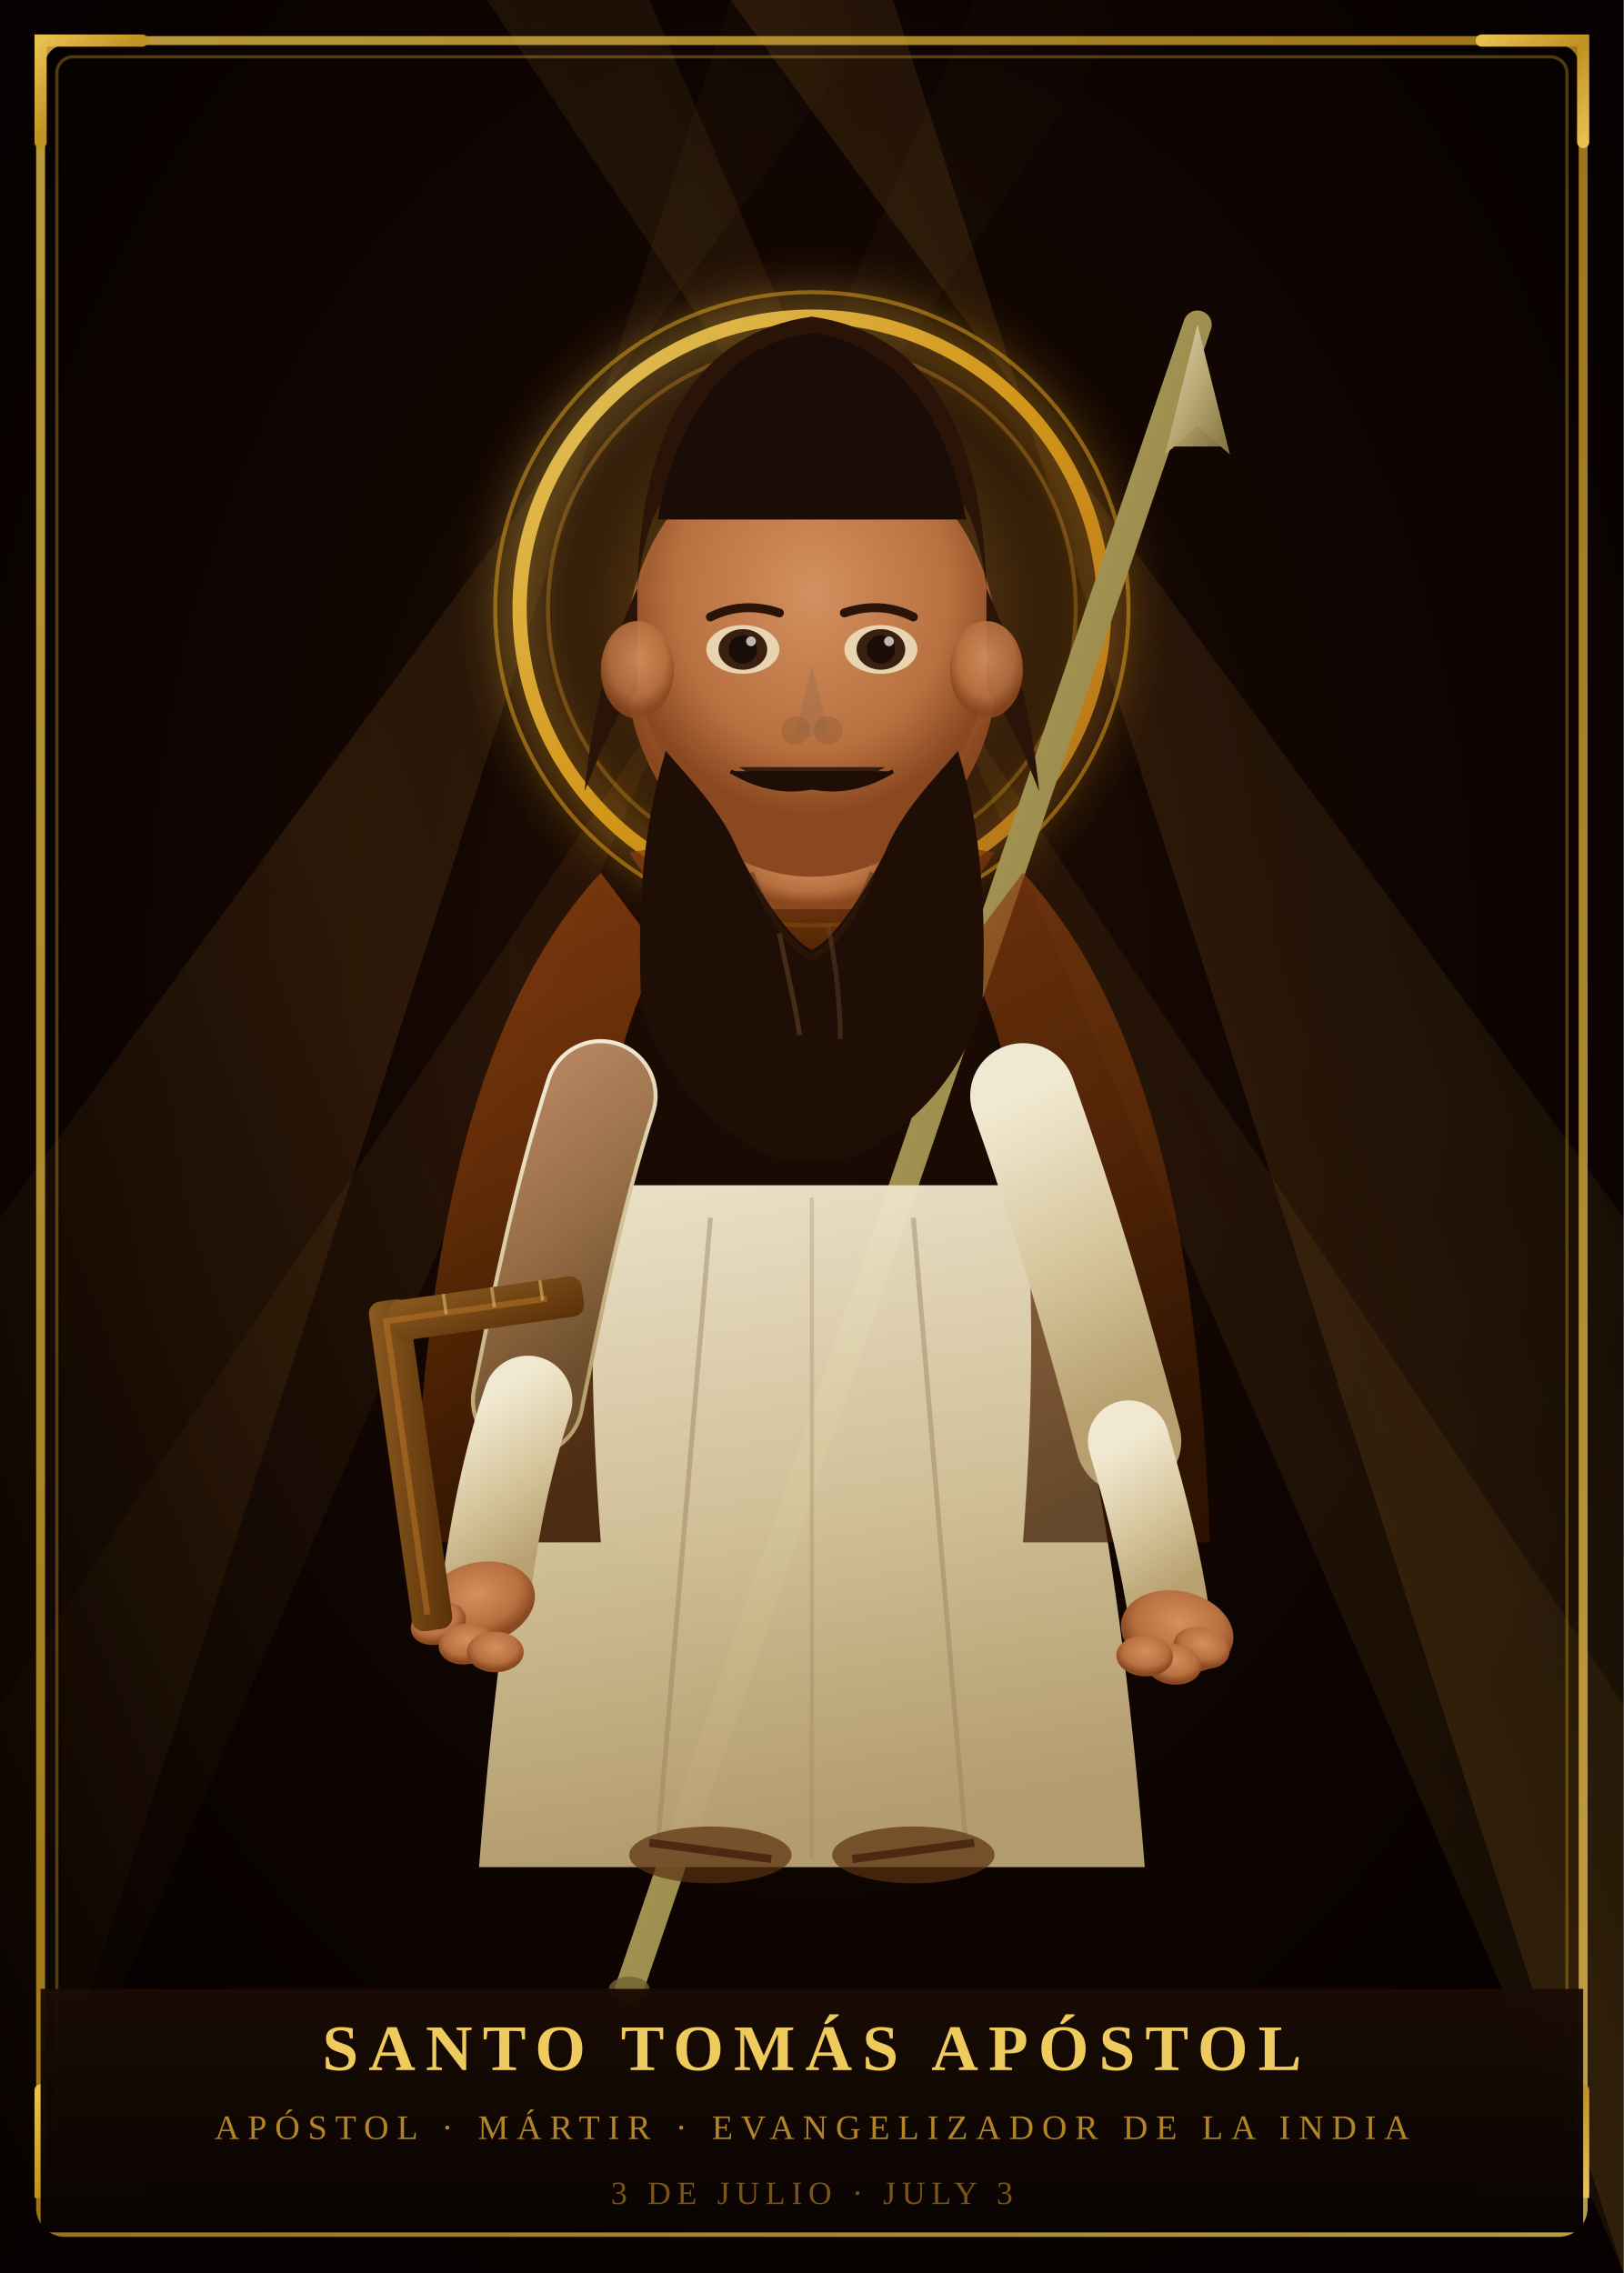
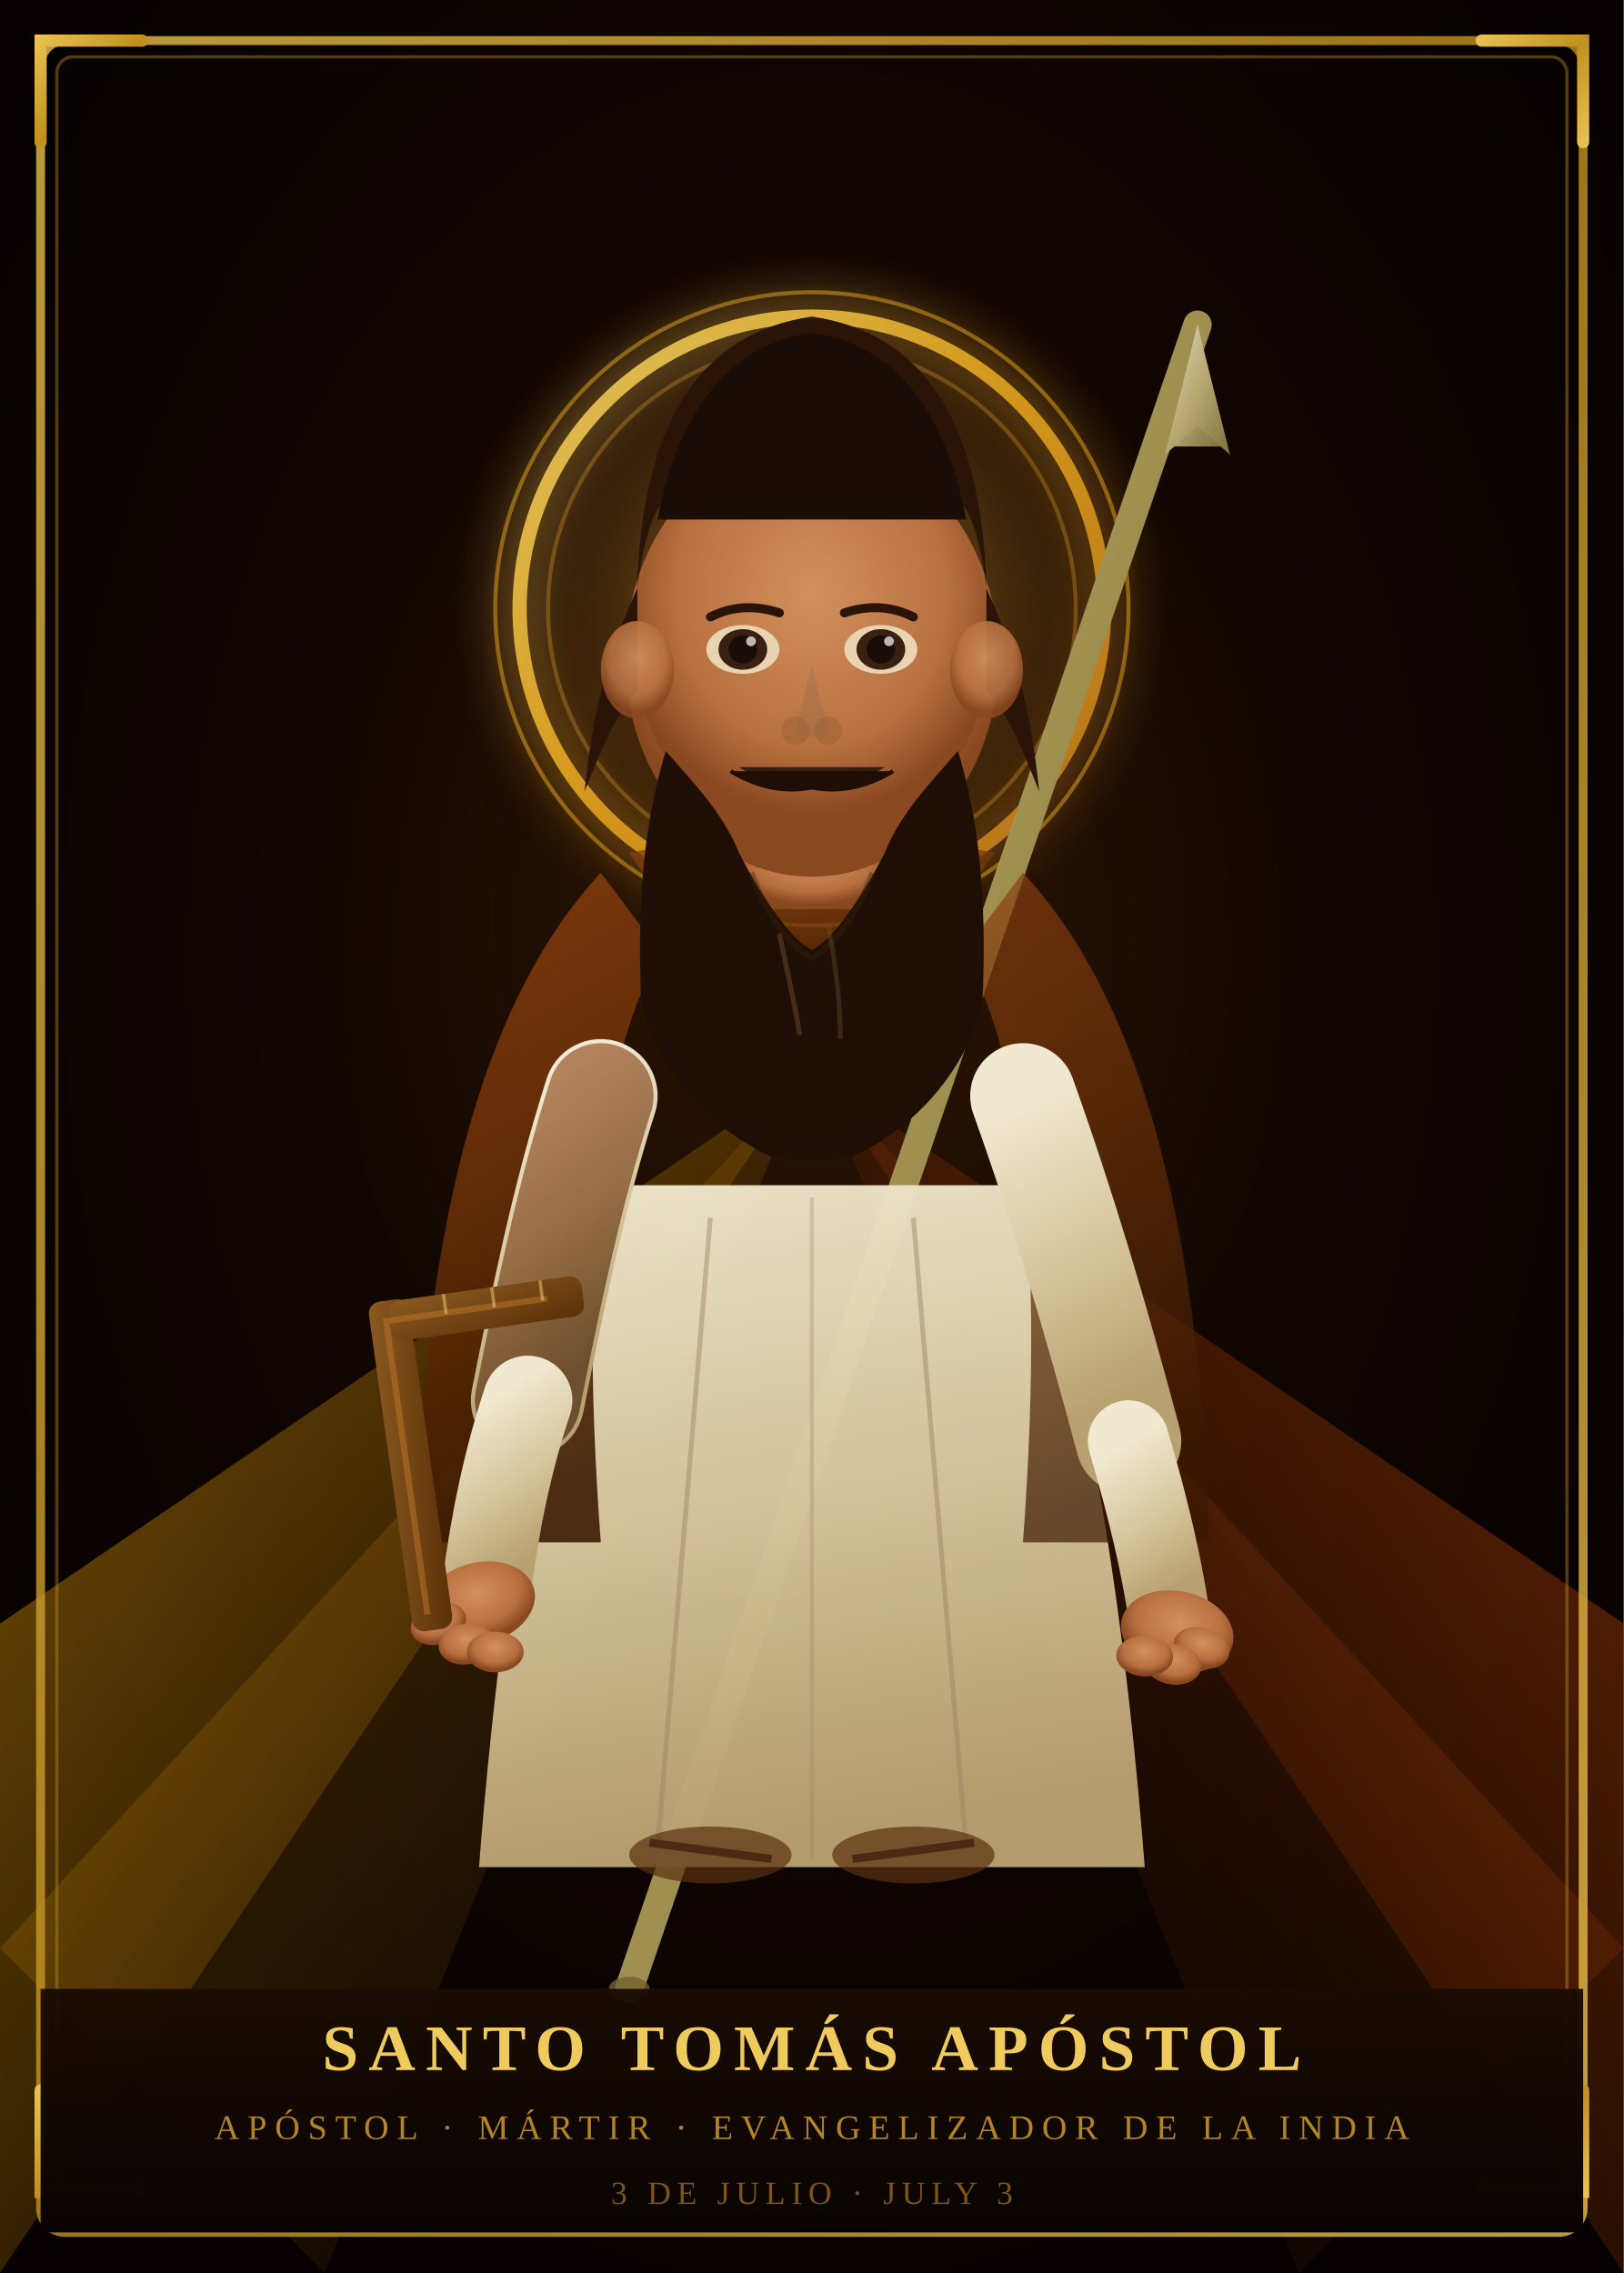
<svg xmlns="http://www.w3.org/2000/svg" viewBox="0 0 400 560" width="400" height="560">
  <defs>
    <radialGradient id="sto-bg" cx="50%" cy="42%" r="62%">
      <stop offset="0%" stop-color="#1e0c04" />
      <stop offset="60%" stop-color="#0f0502" />
      <stop offset="100%" stop-color="#060100" />
    </radialGradient>
    <radialGradient id="sto-halo" cx="50%" cy="50%" r="50%">
      <stop offset="0%" stop-color="#f5c842" stop-opacity="0.55" />
      <stop offset="60%" stop-color="#d4922a" stop-opacity="0.18" />
      <stop offset="100%" stop-color="#b06010" stop-opacity="0" />
    </radialGradient>
    <linearGradient id="sto-gold" x1="0%" y1="0%" x2="100%" y2="100%">
      <stop offset="0%" stop-color="#f7d96b" />
      <stop offset="45%" stop-color="#e8a820" />
      <stop offset="100%" stop-color="#c07818" />
    </linearGradient>
-     <linearGradient id="sto-ray" x1="0%" y1="100%" x2="100%" y2="0%">
-       <stop offset="0%" stop-color="#c07010" stop-opacity="0" />
-       <stop offset="50%" stop-color="#e09830" stop-opacity="0.22" />
-       <stop offset="100%" stop-color="#f5c050" stop-opacity="0" />
+     <linearGradient id="sto-r1" x1="0" y1="0" x2="1" y2="1">
+       <stop offset="0%" stop-color="#d4900a" stop-opacity="0.88" />
+       <stop offset="100%" stop-color="#5a3800" stop-opacity="0.0" />
    </linearGradient>
+     <linearGradient id="sto-r2" x1="1" y1="0" x2="0" y2="1">
+       <stop offset="0%" stop-color="#c04808" stop-opacity="0.82" />
+       <stop offset="100%" stop-color="#3a1400" stop-opacity="0.0" />
+     </linearGradient>
+     <radialGradient id="sto-bodyglow" cx="50%" cy="46%" r="40%">
+       <stop offset="0%" stop-color="#3a1e04" stop-opacity="0.5" />
+       <stop offset="100%" stop-color="#3a1e04" stop-opacity="0.0" />
+     </radialGradient>
    <linearGradient id="sto-robe" x1="0%" y1="0%" x2="15%" y2="100%">
      <stop offset="0%" stop-color="#f0e8d0" />
      <stop offset="50%" stop-color="#d8c8a0" />
      <stop offset="100%" stop-color="#b8a070" />
    </linearGradient>
    <linearGradient id="sto-mantle" x1="0%" y1="0%" x2="20%" y2="100%">
      <stop offset="0%" stop-color="#8b4010" />
      <stop offset="50%" stop-color="#6a3008" />
      <stop offset="100%" stop-color="#3a1800" />
    </linearGradient>
    <radialGradient id="sto-skin" cx="50%" cy="38%" r="55%">
      <stop offset="0%" stop-color="#d49060" />
      <stop offset="70%" stop-color="#b87040" />
      <stop offset="100%" stop-color="#8a4820" />
    </radialGradient>
    <linearGradient id="sto-wood" x1="0%" y1="0%" x2="100%" y2="100%">
      <stop offset="0%" stop-color="#8b5a20" />
      <stop offset="100%" stop-color="#5a3008" />
    </linearGradient>
    <linearGradient id="sto-spear" x1="0%" y1="0%" x2="100%" y2="100%">
      <stop offset="0%" stop-color="#d0c090" />
      <stop offset="50%" stop-color="#a09050" />
      <stop offset="100%" stop-color="#706030" />
    </linearGradient>
    <linearGradient id="sto-metal" x1="0%" y1="0%" x2="100%" y2="100%">
      <stop offset="0%" stop-color="#e0d8c0" />
      <stop offset="50%" stop-color="#b8a870" />
      <stop offset="100%" stop-color="#807040" />
    </linearGradient>
    <linearGradient id="sto-frame" x1="0%" y1="0%" x2="100%" y2="100%">
      <stop offset="0%" stop-color="#e8c050" />
      <stop offset="50%" stop-color="#c09020" />
      <stop offset="100%" stop-color="#e8c050" />
    </linearGradient>
    <linearGradient id="sto-panel" x1="0%" y1="0%" x2="0%" y2="100%">
      <stop offset="0%" stop-color="#1a0c04" stop-opacity="0.96" />
      <stop offset="100%" stop-color="#080302" stop-opacity="1" />
    </linearGradient>
    <filter id="sto-glow" x="-30%" y="-30%" width="160%" height="160%">
      <feGaussianBlur stdDeviation="6" result="blur" />
      <feMerge>
        <feMergeNode in="blur" />
        <feMergeNode in="SourceGraphic" />
      </feMerge>
    </filter>
    <filter id="sto-soft" x="-10%" y="-10%" width="120%" height="120%">
      <feGaussianBlur stdDeviation="2.5" result="blur" />
      <feMerge>
        <feMergeNode in="blur" />
        <feMergeNode in="SourceGraphic" />
      </feMerge>
    </filter>
  </defs>
  <rect width="400" height="560" fill="url(#sto-bg)" />
-   <polygon points="0,560 0,300 220,0 180,0" fill="url(#sto-ray)" opacity="0.55" />
-   <polygon points="0,560 0,420 280,0 240,0" fill="url(#sto-ray)" opacity="0.38" />
-   <polygon points="400,560 400,300 180,0 220,0" fill="url(#sto-ray)" opacity="0.55" />
-   <polygon points="400,560 400,420 120,0 160,0" fill="url(#sto-ray)" opacity="0.38" />
+   <ellipse cx="200" cy="242" rx="155" ry="200" fill="url(#sto-bodyglow)" />
+   <polygon points="198,265 0,560 0,400" fill="url(#sto-r1)" opacity="0.72" />
+   <polygon points="198,265 0,480 80,560" fill="url(#sto-r1)" opacity="0.50" />
+   <polygon points="202,265 400,480 320,560" fill="url(#sto-r2)" opacity="0.50" />
+   <polygon points="202,265 400,400 400,560" fill="url(#sto-r2)" opacity="0.72" />
  <circle cx="200" cy="150" r="90" fill="url(#sto-halo)" />
  <circle cx="200" cy="150" r="72" fill="none" stroke="url(#sto-gold)" stroke-width="3.5" opacity="0.90" filter="url(#sto-glow)" />
  <circle cx="200" cy="150" r="78" fill="none" stroke="#e8a820" stroke-width="1" opacity="0.50" />
  <circle cx="200" cy="150" r="65" fill="none" stroke="#d4922a" stroke-width="1" opacity="0.35" />
  <line x1="295" y1="80" x2="155" y2="490" stroke="url(#sto-spear)" stroke-width="7" stroke-linecap="round" />
  <polygon points="295,80 288,110 302,110" fill="url(#sto-metal)" opacity="0.95" />
  <polygon points="295,80 287,112 295,105 303,112" fill="url(#sto-metal)" />
  <ellipse cx="155" cy="490" rx="5" ry="3" fill="#706030" opacity="0.8" />
  <path d="M 148,292 C 138,320 125,370 118,460 L 282,460 C 275,370 262,320 252,292 Z" fill="url(#sto-robe)" opacity="0.97" />
  <line x1="175" y1="300" x2="162" y2="455" stroke="#9a8060" stroke-width="1.2" opacity="0.45" />
  <line x1="200" y1="295" x2="200" y2="458" stroke="#9a8060" stroke-width="1.0" opacity="0.30" />
  <line x1="225" y1="300" x2="238" y2="455" stroke="#9a8060" stroke-width="1.2" opacity="0.45" />
  <path d="M 148,210 C 128,240 108,290 105,370 L 108,380 C 112,300 132,255 150,225            C 160,280 168,310 200,390 C 230,310 238,278 252,225            C 270,255 288,300 292,380 L 295,370 C 292,290 272,240 252,210 Z" fill="url(#sto-mantle)" opacity="0.0" />
  <path d="M 148,215 C 125,240 105,285 102,380 L 148,380 C 142,300 150,255 163,235 Z" fill="url(#sto-mantle)" opacity="0.88" />
  <path d="M 252,215 C 275,240 295,285 298,380 L 252,380 C 258,300 250,255 237,235 Z" fill="url(#sto-mantle)" opacity="0.70" />
  <path d="M 155,210 C 168,230 182,250 200,265 C 218,250 232,230 245,210            C 232,208 218,205 200,205 C 182,205 168,208 155,210 Z" fill="url(#sto-mantle)" opacity="0.75" />
  <ellipse cx="200" cy="210" rx="20" ry="12" fill="url(#sto-skin)" opacity="0.95" />
  <rect x="181" y="206" width="38" height="18" rx="8" fill="url(#sto-skin)" opacity="0.95" />
  <ellipse cx="200" cy="162" rx="46" ry="54" fill="url(#sto-skin)" />
  <ellipse cx="200" cy="158" rx="44" ry="50" fill="url(#sto-skin)" />
  <path d="M 157,145 C 158,105 172,82 200,78 C 228,82 242,105 243,145            C 242,135 238,120 235,125 C 230,100 218,88 200,86            C 182,88 170,100 165,125 C 162,120 158,135 157,145 Z" fill="#2a1408" />
  <path d="M 157,145 C 150,160 146,175 144,195 C 148,185 152,175 157,170 Z" fill="#2a1408" />
  <path d="M 243,145 C 250,160 254,175 256,195 C 252,185 248,175 243,170 Z" fill="#2a1408" />
  <path d="M 162,128 C 168,96 184,84 200,82 C 216,84 232,96 238,128" fill="#1a0c06" />
  <ellipse cx="157" cy="165" rx="9" ry="12" fill="url(#sto-skin)" opacity="0.9" />
  <ellipse cx="243" cy="165" rx="9" ry="12" fill="url(#sto-skin)" opacity="0.9" />
  <ellipse cx="183" cy="160" rx="9" ry="6" fill="#e8d4b0" />
  <ellipse cx="183" cy="160" rx="6" ry="5" fill="#3a2010" />
  <ellipse cx="183" cy="160" rx="3.5" ry="3.5" fill="#1a0c06" />
  <circle cx="185" cy="158" r="1.2" fill="white" opacity="0.7" />
  <ellipse cx="217" cy="160" rx="9" ry="6" fill="#e8d4b0" />
  <ellipse cx="217" cy="160" rx="6" ry="5" fill="#3a2010" />
  <ellipse cx="217" cy="160" rx="3.5" ry="3.5" fill="#1a0c06" />
  <circle cx="219" cy="158" r="1.2" fill="white" opacity="0.7" />
  <path d="M 175,152 Q 183,148 192,151" stroke="#2a1408" stroke-width="2.2" fill="none" stroke-linecap="round" />
  <path d="M 208,151 Q 217,148 225,152" stroke="#2a1408" stroke-width="2.2" fill="none" stroke-linecap="round" />
  <path d="M 200,164 L 196,180 Q 200,183 204,180 Z" fill="#a07048" opacity="0.5" />
  <circle cx="196" cy="180" r="3.5" fill="#8a5830" opacity="0.35" />
  <circle cx="204" cy="180" r="3.5" fill="#8a5830" opacity="0.35" />
  <path d="M 164,185 C 158,205 157,225 158,248 C 163,265 175,278 190,285            C 195,286 205,286 210,285 C 225,278 237,265 242,248            C 243,225 242,205 236,185            C 230,192 222,200 218,210            C 213,220 205,232 200,234            C 195,232 187,220 182,210            C 178,200 170,192 164,185 Z" fill="#1e0e06" />
  <path d="M 185,215 C 190,228 196,234 200,236 C 204,234 210,228 215,215" fill="none" stroke="#3a1e0a" stroke-width="1.5" opacity="0.4" />
  <path d="M 180,190 Q 190,196 200,194 Q 210,196 220,190" fill="#1e0e06" stroke="#1e0e06" stroke-width="1" />
  <path d="M 182,189 Q 200,200 218,189" fill="#1e0e06" opacity="0.8" />
  <path d="M 192,230 C 194,240 196,248 197,255" stroke="#6a4a2a" stroke-width="1.2" opacity="0.5" />
  <path d="M 204,228 C 206,238 207,248 207,256" stroke="#6a4a2a" stroke-width="1.2" opacity="0.4" />
  <path d="M 148,270 C 140,295 135,320 130,345" stroke="url(#sto-robe)" stroke-width="28" fill="none" stroke-linecap="round" />
  <path d="M 148,270 C 140,295 135,320 130,345" stroke="url(#sto-mantle)" stroke-width="26" fill="none" stroke-linecap="round" opacity="0.6" />
  <path d="M 130,345 C 125,360 122,375 120,390" stroke="url(#sto-robe)" stroke-width="22" fill="none" stroke-linecap="round" />
  <ellipse cx="118" cy="395" rx="14" ry="10" fill="url(#sto-skin)" transform="rotate(-15, 118, 395)" />
  <ellipse cx="108" cy="400" rx="7" ry="5" fill="url(#sto-skin)" transform="rotate(-20, 108, 400)" />
  <ellipse cx="115" cy="405" rx="7" ry="5" fill="url(#sto-skin)" transform="rotate(-10, 115, 405)" />
  <ellipse cx="122" cy="407" rx="7" ry="5" fill="url(#sto-skin)" transform="rotate(0,  122, 407)" />
  <rect x="96" y="320" width="10" height="82" rx="3" fill="url(#sto-wood)" transform="rotate(-8, 101, 360)" />
  <rect x="96" y="320" width="48" height="10" rx="3" fill="url(#sto-wood)" transform="rotate(-8, 101, 325)" />
  <path d="M 100,398 L 100,325 L 140,325" fill="none" stroke="#c07828" stroke-width="1.5" opacity="0.5" transform="rotate(-8, 101, 360)" />
  <line x1="110" y1="325" x2="110" y2="320" stroke="#f0d080" stroke-width="0.8" opacity="0.5" transform="rotate(-8, 101, 325)" />
  <line x1="122" y1="325" x2="122" y2="320" stroke="#f0d080" stroke-width="0.8" opacity="0.5" transform="rotate(-8, 101, 325)" />
  <line x1="134" y1="325" x2="134" y2="320" stroke="#f0d080" stroke-width="0.8" opacity="0.5" transform="rotate(-8, 101, 325)" />
  <path d="M 252,270 C 262,298 270,325 278,355" stroke="url(#sto-robe)" stroke-width="26" fill="none" stroke-linecap="round" />
  <path d="M 278,355 C 283,372 286,385 288,398" stroke="url(#sto-robe)" stroke-width="20" fill="none" stroke-linecap="round" />
  <ellipse cx="290" cy="402" rx="14" ry="10" fill="url(#sto-skin)" transform="rotate(12, 290, 402)" />
  <ellipse cx="296" cy="406" rx="7" ry="5" fill="url(#sto-skin)" transform="rotate(15, 296, 406)" />
  <ellipse cx="289" cy="410" rx="7" ry="5" fill="url(#sto-skin)" transform="rotate(8,  289, 410)" />
  <ellipse cx="282" cy="408" rx="7" ry="5" fill="url(#sto-skin)" transform="rotate(3,  282, 408)" />
  <ellipse cx="175" cy="457" rx="20" ry="7" fill="#5a3010" opacity="0.7" />
  <ellipse cx="225" cy="457" rx="20" ry="7" fill="#5a3010" opacity="0.7" />
  <line x1="160" y1="454" x2="190" y2="458" stroke="#3a1808" stroke-width="2" opacity="0.7" />
  <line x1="210" y1="458" x2="240" y2="454" stroke="#3a1808" stroke-width="2" opacity="0.7" />
  <rect x="10" y="10" width="380" height="540" rx="6" ry="6" fill="none" stroke="url(#sto-frame)" stroke-width="2.2" opacity="0.80" />
  <rect x="14" y="14" width="372" height="532" rx="4" ry="4" fill="none" stroke="#c09020" stroke-width="0.8" opacity="0.40" />
  <path d="M 10,35 L 10,10 L 35,10" fill="none" stroke="url(#sto-frame)" stroke-width="3" stroke-linecap="round" />
  <path d="M 365,10 L 390,10 L 390,35" fill="none" stroke="url(#sto-frame)" stroke-width="3" stroke-linecap="round" />
  <path d="M 10,515 L 10,540 L 35,540" fill="none" stroke="url(#sto-frame)" stroke-width="3" stroke-linecap="round" />
  <path d="M 365,540 L 390,540 L 390,515" fill="none" stroke="url(#sto-frame)" stroke-width="3" stroke-linecap="round" />
  <rect x="10" y="490" width="380" height="60" rx="0" ry="0" fill="url(#sto-panel)" />
  <line x1="10" y1="490" x2="390" y2="490" stroke="url(#sto-frame)" stroke-width="1.5" opacity="0.70" />
  <text x="200" y="510" text-anchor="middle" font-family="Georgia, 'Times New Roman', serif" font-size="16" font-weight="bold" letter-spacing="2.5" fill="#f5d060" opacity="0.97">SANTO TOMÁS APÓSTOL</text>
  <text x="200" y="527" text-anchor="middle" font-family="Georgia, 'Times New Roman', serif" font-size="8.5" letter-spacing="2" fill="#d4a030" opacity="0.82">
        APÓSTOL · MÁRTIR · EVANGELIZADOR DE LA INDIA</text>
  <text x="200" y="543" text-anchor="middle" font-family="Georgia, 'Times New Roman', serif" font-size="8" letter-spacing="1.5" fill="#b07820" opacity="0.68">
        3 DE JULIO · JULY 3</text>
</svg>
